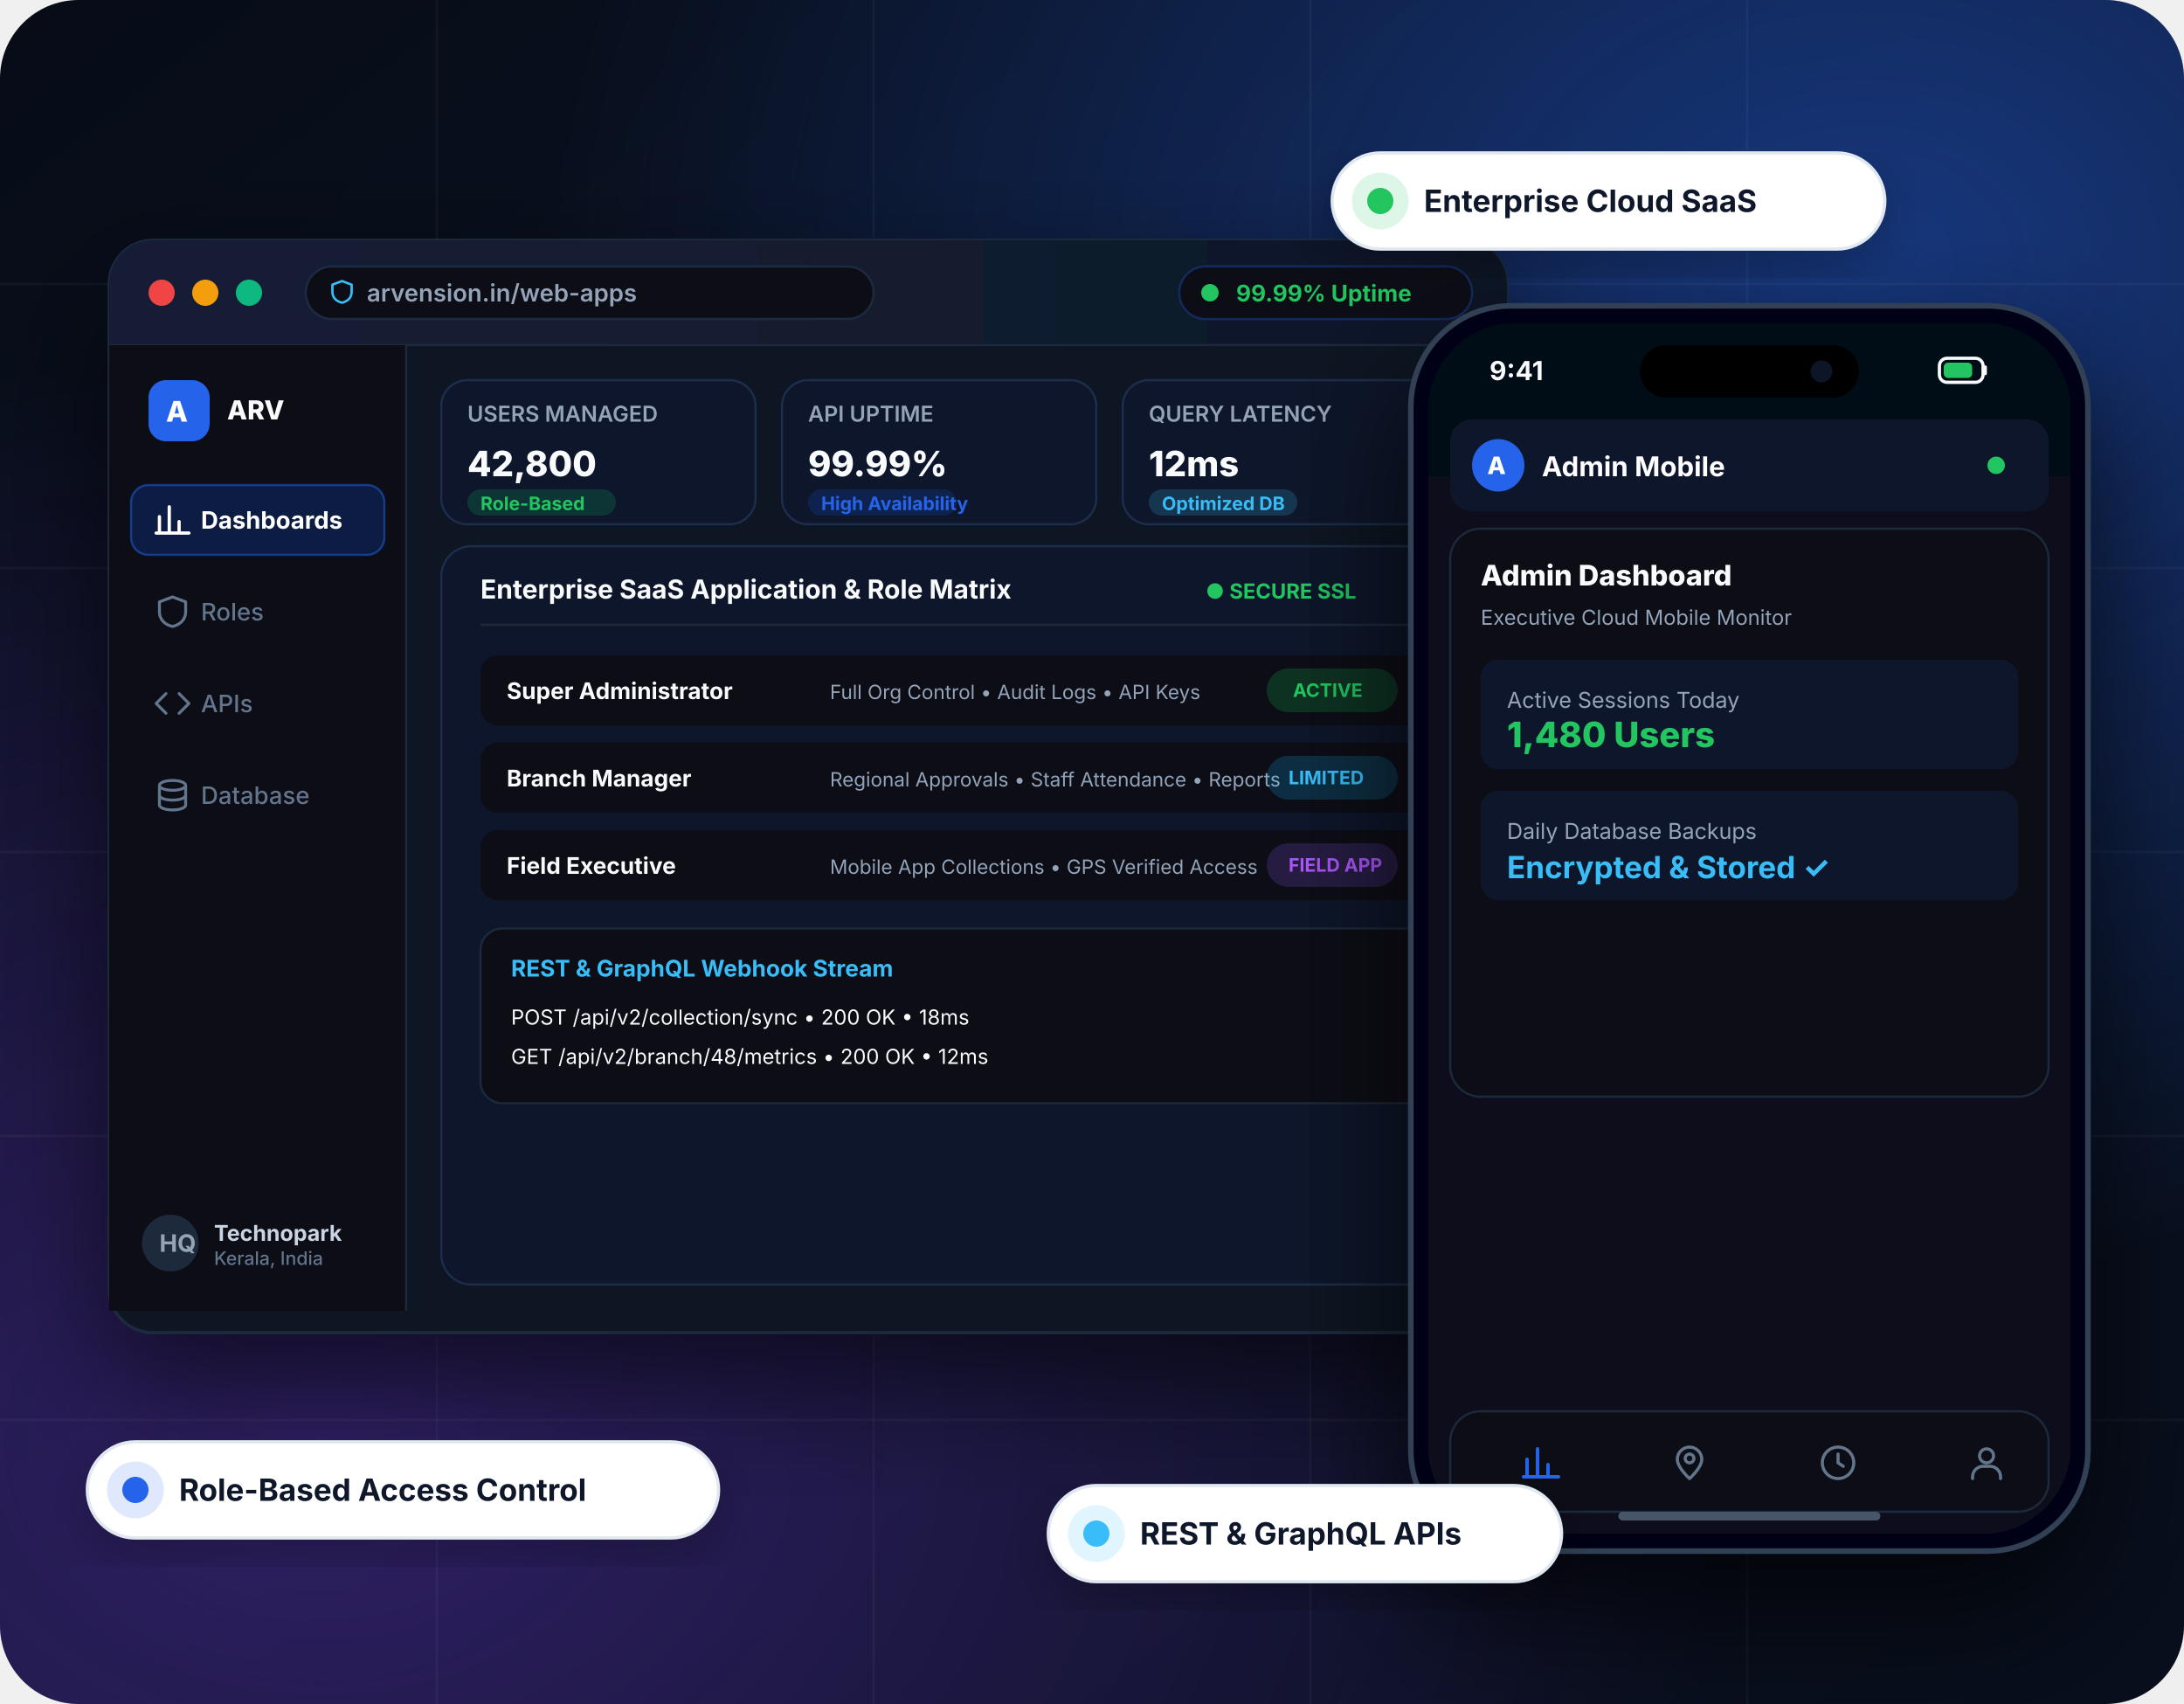
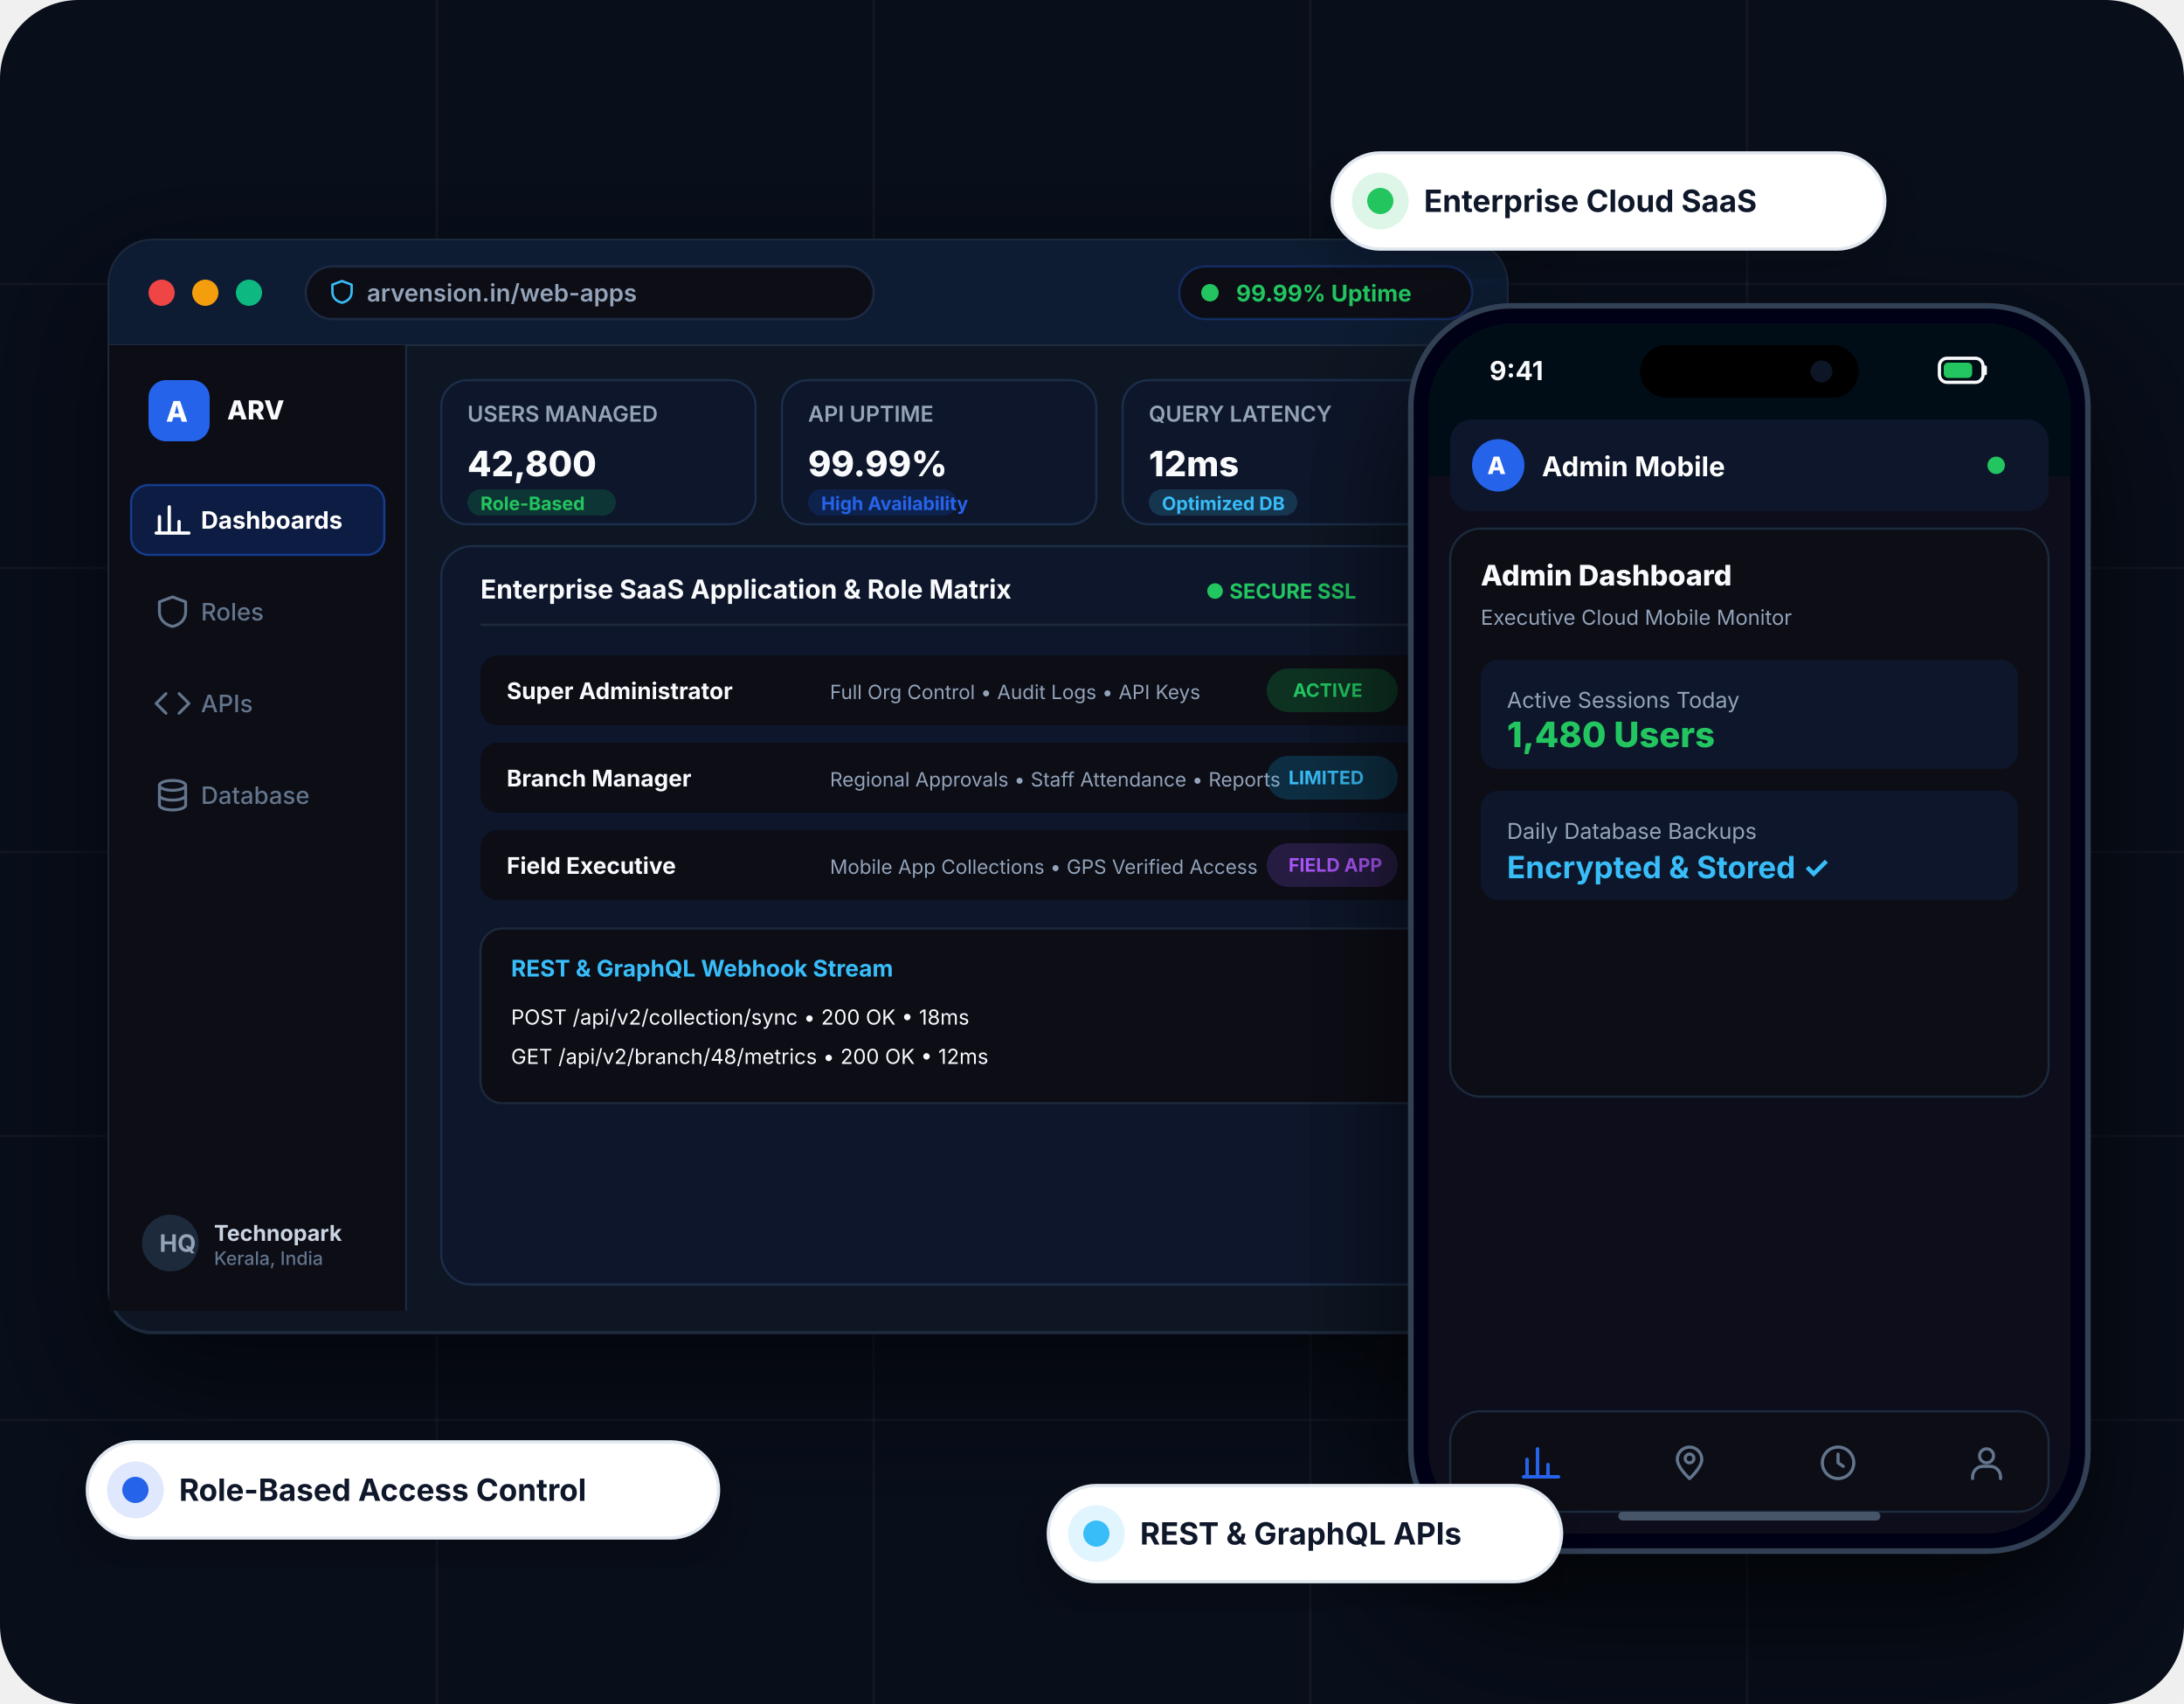
<svg xmlns="http://www.w3.org/2000/svg" viewBox="0 0 1000 780" role="img" aria-label="Web Application Development">
  <defs>
-     <linearGradient id="bg" x1="0%" y1="0%" x2="100%" y2="100%">
-       <stop offset="0%" stop-color="#070c17" />
-       <stop offset="50%" stop-color="#0b1324" />
-       <stop offset="100%" stop-color="#080e1c" />
-     </linearGradient>
-     <radialGradient id="glow-l" cx="15%" cy="85%" r="65%">
-       <stop offset="0%" stop-color="#7c3aed" stop-opacity="0.32" />
-       <stop offset="100%" stop-color="#7c3aed" stop-opacity="0" />
-     </radialGradient>
-     <radialGradient id="glow-r" cx="85%" cy="15%" r="60%">
-       <stop offset="0%" stop-color="#2563eb" stop-opacity="0.45" />
-       <stop offset="100%" stop-color="#2563eb" stop-opacity="0" />
-     </radialGradient>
    <filter id="shadow-win" x="-10%" y="-10%" width="125%" height="125%">
      <feDropShadow dx="0" dy="24" stdDeviation="28" flood-color="#000000" flood-opacity="0.6" />
    </filter>
    <filter id="shadow-phone" x="-15%" y="-10%" width="130%" height="125%">
      <feDropShadow dx="0" dy="28" stdDeviation="30" flood-color="#000000" flood-opacity="0.75" />
    </filter>
    <filter id="shadow-chip" x="-10%" y="-20%" width="120%" height="150%">
      <feDropShadow dx="0" dy="8" stdDeviation="12" flood-color="#000000" flood-opacity="0.25" />
    </filter>
-     <linearGradient id="chrome-bar" x1="0%" y1="0%" x2="100%" y2="0%">
-       <stop offset="0%" stop-color="#141f36" />
-       <stop offset="100%" stop-color="#101828" />
-     </linearGradient>
-     <linearGradient id="accent-grad" x1="0%" y1="0%" x2="100%" y2="100%">
-       <stop offset="0%" stop-color="#2563eb" />
-       <stop offset="100%" stop-color="#1c4ab0" />
-     </linearGradient>
  </defs>
-   <rect width="1000" height="780" rx="36" fill="url(#bg)" />
-   <rect width="1000" height="780" rx="36" fill="url(#glow-l)" />
-   <rect width="1000" height="780" rx="36" fill="url(#glow-r)" />
+   <rect width="1000" height="780" rx="36" fill="#080e1a" />
  <g stroke="#ffffff" stroke-opacity="0.04" stroke-width="1">
    <line x1="0" y1="130" x2="1000" y2="130" />
    <line x1="0" y1="260" x2="1000" y2="260" />
    <line x1="0" y1="390" x2="1000" y2="390" />
    <line x1="0" y1="520" x2="1000" y2="520" />
    <line x1="0" y1="650" x2="1000" y2="650" />
    <line x1="200" y1="0" x2="200" y2="780" />
    <line x1="400" y1="0" x2="400" y2="780" />
    <line x1="600" y1="0" x2="600" y2="780" />
    <line x1="800" y1="0" x2="800" y2="780" />
  </g>
  <g transform="translate(50 110)" filter="url(#shadow-win)">
    <rect width="640" height="500" rx="20" fill="#0b1324" stroke="#1e293b" stroke-width="1.5" />
-     <path d="M0 20C0 8.95 8.95 0 20 0h600c11.05 0 20 8.95 20 20v28H0V20z" fill="url(#chrome-bar)" />
+     <path d="M0 20C0 8.95 8.95 0 20 0h600c11.05 0 20 8.95 20 20v28H0V20z" fill="#111c33" />
    <line x1="0" y1="48" x2="640" y2="48" stroke="#1e293b" stroke-width="1" />
    <circle cx="24" cy="24" r="6" fill="#ef4444" />
    <circle cx="44" cy="24" r="6" fill="#f59e0b" />
    <circle cx="64" cy="24" r="6" fill="#10b981" />
    <g transform="translate(90 12)">
      <rect width="260" height="24" rx="12" fill="#070c17" stroke="#1e2a42" stroke-width="1" />
      <text x="28" y="16" font-family="system-ui,-apple-system,sans-serif" font-size="11" font-weight="600" fill="#94a3b8">arvension.in/web-apps</text>
      <g transform="translate(10 5) scale(0.55)" fill="none" stroke="#38bdf8" stroke-width="2.0" stroke-linecap="round" stroke-linejoin="round">
        <path d="M12 3l8 3v6c0 5-3.5 8-8 9-4.5-1-8-4-8-9V6l8-3z" />
      </g>
    </g>
    <g transform="translate(490 12)">
      <rect width="134" height="24" rx="12" fill="#070c17" stroke="#2563eb" stroke-opacity="0.3" stroke-width="1" />
      <circle cx="14" cy="12" r="4" fill="#22c55e" />
      <text x="26" y="16" font-family="system-ui,-apple-system,sans-serif" font-size="10.5" font-weight="700" fill="#22c55e">99.99% Uptime</text>
    </g>
    <rect x="0" y="48" width="136" height="442" fill="#070c17" stroke-right="#1e293b" opacity="0.95" />
    <line x1="136" y1="48" x2="136" y2="490" stroke="#1e293b" stroke-width="1" />
    <g transform="translate(18 64)">
      <rect width="28" height="28" rx="8" fill="#2563eb" />
      <text x="8" y="19" font-family="system-ui,-apple-system,sans-serif" font-size="13" font-weight="800" fill="#fff">A</text>
      <text x="36" y="18" font-family="system-ui,-apple-system,sans-serif" font-size="12" font-weight="800" fill="#f8fafc">ARV</text>
    </g>
    <g transform="translate(10 112)">
      <rect width="116" height="32" rx="8" fill="#2563eb" fill-opacity="0.2" stroke="#2563eb" stroke-opacity="0.5" stroke-width="1" />
      <g transform="translate(10 7) scale(0.75)" fill="none" stroke="#ffffff" stroke-width="2.0" stroke-linecap="round" stroke-linejoin="round">
        <path d="M4 20V10M10 20V4M16 20v-7M22 20H2" />
      </g>
      <text x="32" y="20" font-family="system-ui,-apple-system,sans-serif" font-size="11" font-weight="700" fill="#ffffff">Dashboards</text>
    </g>
    <g transform="translate(10 154)">
      <g transform="translate(10 7) scale(0.75)" fill="none" stroke="#64748b" stroke-width="1.8" stroke-linecap="round" stroke-linejoin="round">
        <path d="M12 3l8 3v6c0 5-3.5 8-8 9-4.5-1-8-4-8-9V6l8-3z" />
      </g>
      <text x="32" y="20" font-family="system-ui,-apple-system,sans-serif" font-size="11" font-weight="500" fill="#64748b">Roles</text>
    </g>
    <g transform="translate(10 196)">
      <g transform="translate(10 7) scale(0.75)" fill="none" stroke="#64748b" stroke-width="1.8" stroke-linecap="round" stroke-linejoin="round">
        <path d="M16 18l6-6-6-6M8 6l-6 6 6 6" />
      </g>
      <text x="32" y="20" font-family="system-ui,-apple-system,sans-serif" font-size="11" font-weight="500" fill="#64748b">APIs</text>
    </g>
    <g transform="translate(10 238)">
      <g transform="translate(10 7) scale(0.75)" fill="none" stroke="#64748b" stroke-width="1.8" stroke-linecap="round" stroke-linejoin="round">
        <path d="M12 3C7.6 3 4 4.3 4 6s3.6 3 8 3 8-1.3 8-3-3.6-3-8-3zM4 6v12c0 1.7 3.6 3 8 3s8-1.3 8-3V6M4 12c0 1.7 3.6 3 8 3s8-1.3 8-3" />
      </g>
      <text x="32" y="20" font-family="system-ui,-apple-system,sans-serif" font-size="11" font-weight="500" fill="#64748b">Database</text>
    </g>
    <g transform="translate(14 445)">
      <circle cx="14" cy="14" r="13" fill="#1e293b" />
      <text x="9" y="18" font-family="system-ui,-apple-system,sans-serif" font-size="11" font-weight="700" fill="#94a3b8">HQ</text>
      <text x="34" y="13" font-family="system-ui,-apple-system,sans-serif" font-size="10" font-weight="700" fill="#cbd5e1">Technopark</text>
      <text x="34" y="24" font-family="system-ui,-apple-system,sans-serif" font-size="8.5" font-weight="500" fill="#64748b">Kerala, India</text>
    </g>
    <g transform="translate(152 64)">
      <rect width="144" height="66" rx="12" fill="#0e172c" stroke="#1e2d4a" stroke-width="1" />
      <text x="12" y="19" font-family="system-ui,-apple-system,sans-serif" font-size="10" font-weight="600" fill="#94a3b8">USERS MANAGED</text>
      <text x="12" y="44" font-family="system-ui,-apple-system,sans-serif" font-size="16" font-weight="800" fill="#f8fafc">42,800</text>
      <g transform="translate(12 50)">
        <rect width="68" height="12" rx="6" fill="#22c55e" fill-opacity="0.18" />
        <text x="6" y="9.5" font-family="system-ui,-apple-system,sans-serif" font-size="8.5" font-weight="700" fill="#22c55e">Role-Based</text>
      </g>
    </g>
    <g transform="translate(308 64)">
      <rect width="144" height="66" rx="12" fill="#0e172c" stroke="#1e2d4a" stroke-width="1" />
      <text x="12" y="19" font-family="system-ui,-apple-system,sans-serif" font-size="10" font-weight="600" fill="#94a3b8">API UPTIME</text>
      <text x="12" y="44" font-family="system-ui,-apple-system,sans-serif" font-size="16" font-weight="800" fill="#f8fafc">99.99%</text>
      <g transform="translate(12 50)">
        <rect width="68" height="12" rx="6" fill="#2563eb" fill-opacity="0.18" />
        <text x="6" y="9.5" font-family="system-ui,-apple-system,sans-serif" font-size="8.5" font-weight="700" fill="#2563eb">High Availability</text>
      </g>
    </g>
    <g transform="translate(464 64)">
      <rect width="144" height="66" rx="12" fill="#0e172c" stroke="#1e2d4a" stroke-width="1" />
      <text x="12" y="19" font-family="system-ui,-apple-system,sans-serif" font-size="10" font-weight="600" fill="#94a3b8">QUERY LATENCY</text>
      <text x="12" y="44" font-family="system-ui,-apple-system,sans-serif" font-size="16" font-weight="800" fill="#f8fafc">12ms</text>
      <g transform="translate(12 50)">
        <rect width="68" height="12" rx="6" fill="#38bdf8" fill-opacity="0.18" />
        <text x="6" y="9.5" font-family="system-ui,-apple-system,sans-serif" font-size="8.5" font-weight="700" fill="#38bdf8">Optimized DB</text>
      </g>
    </g>
    <g transform="translate(152 140)">
      <rect width="470" height="338" rx="14" fill="#0d162a" stroke="#1e2d4a" stroke-width="1" />
      <text x="18" y="24" font-family="system-ui,-apple-system,sans-serif" font-size="12" font-weight="700" fill="#f8fafc">Enterprise SaaS Application &amp; Role Matrix</text>
      <text x="350" y="24" font-family="system-ui,-apple-system,sans-serif" font-size="9.5" font-weight="700" fill="#22c55e">● SECURE SSL</text>
      <line x1="18" y1="36" x2="452" y2="36" stroke="#1e293b" stroke-width="1" />
      <g transform="translate(18 50)">
        <rect width="434" height="32" rx="8" fill="#070c17" />
        <text x="12" y="20" font-family="system-ui,-apple-system,sans-serif" font-size="10.5" font-weight="700" fill="#f8fafc">Super Administrator</text>
        <text x="160" y="20" font-family="system-ui,-apple-system,sans-serif" font-size="9" fill="#94a3b8">Full Org Control • Audit Logs • API Keys</text>
        <rect x="360" y="6" width="60" height="20" rx="10" fill="#22c55e" fill-opacity="0.2" />
        <text x="372" y="19" font-family="system-ui,-apple-system,sans-serif" font-size="8.5" font-weight="700" fill="#22c55e">ACTIVE</text>
      </g>
      <g transform="translate(18 90)">
        <rect width="434" height="32" rx="8" fill="#070c17" />
        <text x="12" y="20" font-family="system-ui,-apple-system,sans-serif" font-size="10.5" font-weight="700" fill="#f8fafc">Branch Manager</text>
        <text x="160" y="20" font-family="system-ui,-apple-system,sans-serif" font-size="9" fill="#94a3b8">Regional Approvals • Staff Attendance • Reports</text>
        <rect x="360" y="6" width="60" height="20" rx="10" fill="#38bdf8" fill-opacity="0.2" />
        <text x="370" y="19" font-family="system-ui,-apple-system,sans-serif" font-size="8.5" font-weight="700" fill="#38bdf8">LIMITED</text>
      </g>
      <g transform="translate(18 130)">
        <rect width="434" height="32" rx="8" fill="#070c17" />
        <text x="12" y="20" font-family="system-ui,-apple-system,sans-serif" font-size="10.5" font-weight="700" fill="#f8fafc">Field Executive</text>
        <text x="160" y="20" font-family="system-ui,-apple-system,sans-serif" font-size="9" fill="#94a3b8">Mobile App Collections • GPS Verified Access</text>
        <rect x="360" y="6" width="60" height="20" rx="10" fill="#a855f7" fill-opacity="0.2" />
        <text x="370" y="19" font-family="system-ui,-apple-system,sans-serif" font-size="8.5" font-weight="700" fill="#a855f7">FIELD APP</text>
      </g>
      <g transform="translate(18 175)">
        <rect width="434" height="80" rx="10" fill="#070c17" stroke="#1e293b" stroke-width="1" />
        <text x="14" y="22" font-family="system-ui,-apple-system,sans-serif" font-size="10.5" font-weight="700" fill="#38bdf8">REST &amp; GraphQL Webhook Stream</text>
        <text x="14" y="44" font-family="system-ui,-apple-system,sans-serif" font-size="9.5" fill="#f8fafc">POST /api/v2/collection/sync • 200 OK • 18ms</text>
        <text x="14" y="62" font-family="system-ui,-apple-system,sans-serif" font-size="9.5" fill="#f8fafc">GET  /api/v2/branch/48/metrics • 200 OK • 12ms</text>
      </g>
    </g>
  </g>
  <g transform="translate(646 140)" filter="url(#shadow-phone)">
    <rect width="310" height="570" rx="46" fill="#020617" stroke="#334155" stroke-width="2.5" />
    <rect x="8" y="8" width="294" height="554" rx="40" fill="#090f1d" />
    <path d="M8 48C8 25.9 25.9 8 48 8h214c22.1 0 40 17.9 40 40v30H8V48z" fill="#050a14" />
    <rect x="105" y="18" width="100" height="24" rx="12" fill="#000000" />
    <circle cx="188" cy="30" r="5" fill="#111827" />
    <text x="36" y="34" font-family="system-ui,-apple-system,sans-serif" font-size="12" font-weight="700" fill="#f8fafc">9:41</text>
    <g transform="translate(242 24)">
      <rect width="20" height="11" rx="3.5" fill="none" stroke="#f8fafc" stroke-width="1.5" />
      <rect x="2" y="2" width="13" height="7" rx="2" fill="#22c55e" />
      <path d="M21 4v3" stroke="#f8fafc" stroke-width="1.5" stroke-linecap="round" />
    </g>
    <g transform="translate(18 52)">
      <rect width="274" height="42" rx="10" fill="#0d1629" />
      <circle cx="22" cy="21" r="12" fill="#2563eb" />
      <text x="17" y="25" font-family="system-ui,-apple-system,sans-serif" font-size="11" font-weight="800" fill="#fff">A</text>
      <text x="42" y="26" font-family="system-ui,-apple-system,sans-serif" font-size="12.5" font-weight="700" fill="#ffffff">Admin Mobile</text>
      <circle cx="250" cy="21" r="4" fill="#22c55e" />
    </g>
    <g transform="translate(18 102)">
      <rect width="274" height="260" rx="14" fill="#070c17" stroke="#1e293b" stroke-width="1" />
      <text x="14" y="26" font-family="system-ui,-apple-system,sans-serif" font-size="13" font-weight="800" fill="#f8fafc">Admin Dashboard</text>
      <text x="14" y="44" font-family="system-ui,-apple-system,sans-serif" font-size="9.5" fill="#94a3b8">Executive Cloud Mobile Monitor</text>
      <g transform="translate(14 60)">
        <rect width="246" height="50" rx="8" fill="#0e172a" />
        <text x="12" y="22" font-family="system-ui,-apple-system,sans-serif" font-size="10" fill="#94a3b8">Active Sessions Today</text>
        <text x="12" y="40" font-family="system-ui,-apple-system,sans-serif" font-size="16" font-weight="800" fill="#22c55e">1,480 Users</text>
      </g>
      <g transform="translate(14 120)">
        <rect width="246" height="50" rx="8" fill="#0e172a" />
        <text x="12" y="22" font-family="system-ui,-apple-system,sans-serif" font-size="10" fill="#94a3b8">Daily Database Backups</text>
        <text x="12" y="40" font-family="system-ui,-apple-system,sans-serif" font-size="14" font-weight="700" fill="#38bdf8">Encrypted &amp; Stored ✓</text>
      </g>
    </g>
    <g transform="translate(18 506)">
      <rect width="274" height="46" rx="14" fill="#070d18" stroke="#1e293b" stroke-width="1" />
      <g transform="translate(32 14)">
        <g transform="translate(0 0) scale(0.8)" fill="none" stroke="#2563eb" stroke-width="2.0" stroke-linecap="round" stroke-linejoin="round">
          <path d="M4 20V10M10 20V4M16 20v-7M22 20H2" />
        </g>
      </g>
      <g transform="translate(100 14)">
        <g transform="translate(0 0) scale(0.8)" fill="none" stroke="#64748b" stroke-width="1.8" stroke-linecap="round" stroke-linejoin="round">
          <path d="M12 21s7-6.2 7-11a7 7 0 1 0-14 0c0 4.8 7 11 7 11zM12 12a2.5 2.5 0 1 0 0-5 2.5 2.5 0 0 0 0 5z" />
        </g>
      </g>
      <g transform="translate(168 14)">
        <g transform="translate(0 0) scale(0.8)" fill="none" stroke="#64748b" stroke-width="1.8" stroke-linecap="round" stroke-linejoin="round">
          <path d="M12 21a9 9 0 1 0 0-18 9 9 0 0 0 0 18zM12 7v5l3 2" />
        </g>
      </g>
      <g transform="translate(236 14)">
        <g transform="translate(0 0) scale(0.8)" fill="none" stroke="#64748b" stroke-width="1.8" stroke-linecap="round" stroke-linejoin="round">
          <path d="M12 12a4 4 0 1 0 0-8 4 4 0 0 0 0 8zM4 21v-1a6 6 0 0 1 6-6h4a6 6 0 0 1 6 6v1" />
        </g>
      </g>
    </g>
    <rect x="95" y="552" width="120" height="4" rx="2" fill="#475569" />
  </g>
  <g transform="translate(40 660)">
    <rect width="289" height="44" rx="22" fill="#ffffff" stroke="#e2e8f0" stroke-width="1.5" filter="url(#shadow-chip)" />
    <circle cx="22" cy="22" r="13" fill="#2563eb" opacity="0.15" />
    <circle cx="22" cy="22" r="6" fill="#2563eb" />
    <text x="42" y="27" font-family="system-ui,-apple-system,sans-serif" font-size="14" font-weight="700" fill="#0f172a">Role-Based Access Control</text>
  </g>
  <g transform="translate(610 70)">
    <rect width="253" height="44" rx="22" fill="#ffffff" stroke="#e2e8f0" stroke-width="1.5" filter="url(#shadow-chip)" />
    <circle cx="22" cy="22" r="13" fill="#22c55e" opacity="0.15" />
    <circle cx="22" cy="22" r="6" fill="#22c55e" />
    <text x="42" y="27" font-family="system-ui,-apple-system,sans-serif" font-size="14" font-weight="700" fill="#0f172a">Enterprise Cloud SaaS</text>
  </g>
  <g transform="translate(480 680)">
    <rect width="235" height="44" rx="22" fill="#ffffff" stroke="#e2e8f0" stroke-width="1.5" filter="url(#shadow-chip)" />
    <circle cx="22" cy="22" r="13" fill="#38bdf8" opacity="0.15" />
    <circle cx="22" cy="22" r="6" fill="#38bdf8" />
    <text x="42" y="27" font-family="system-ui,-apple-system,sans-serif" font-size="14" font-weight="700" fill="#0f172a">REST &amp; GraphQL APIs</text>
  </g>
</svg>
